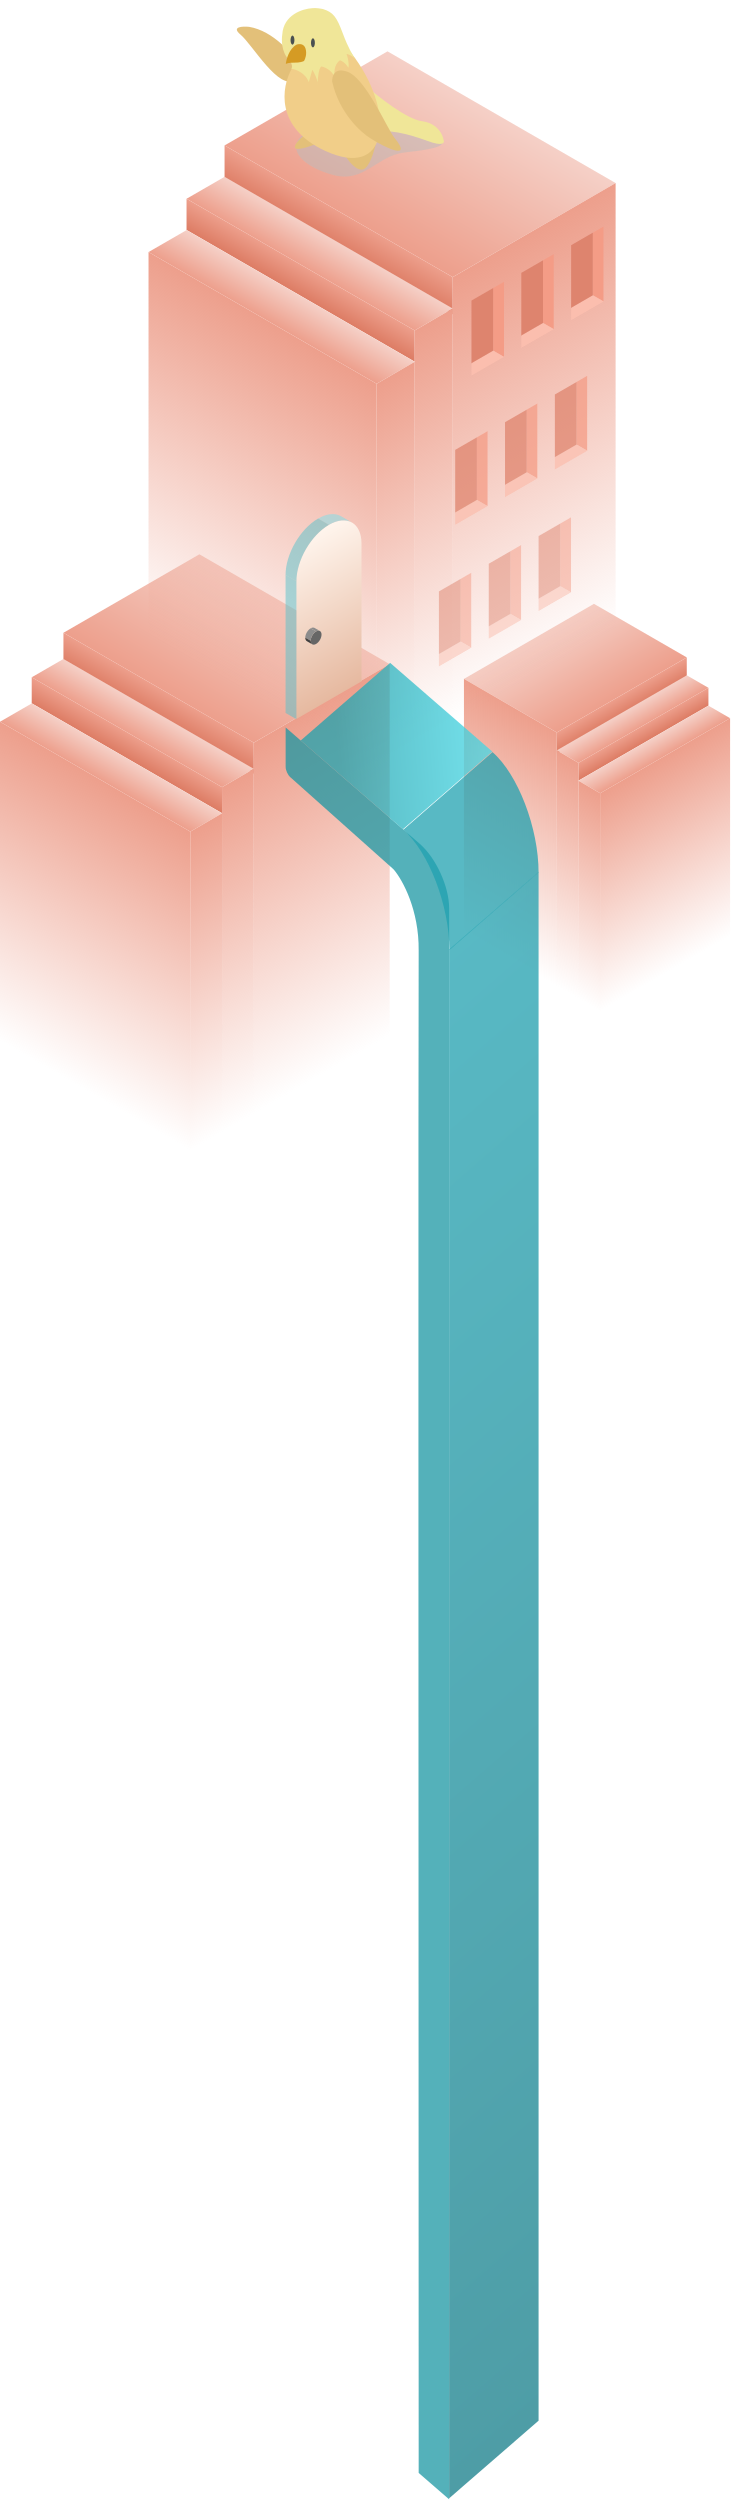
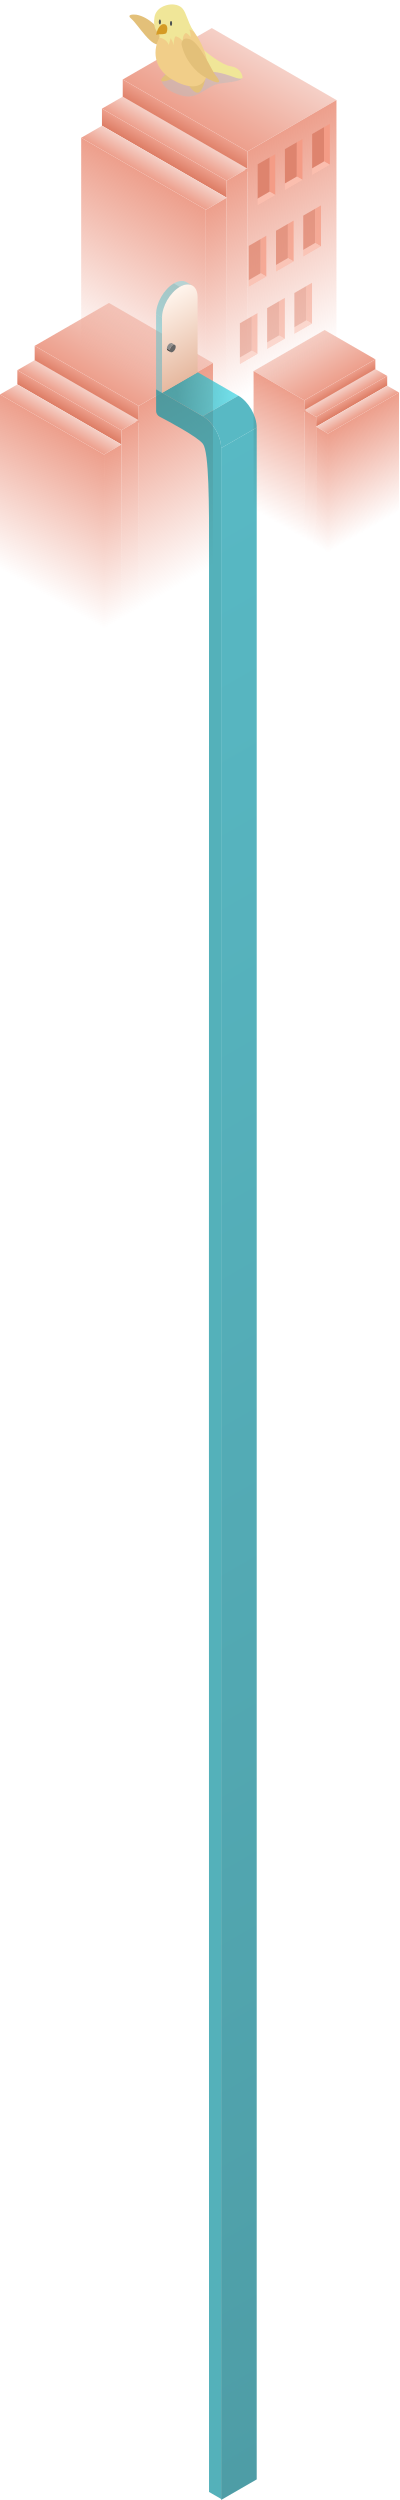
- <svg xmlns="http://www.w3.org/2000/svg" width="583" height="1996" viewBox="0 0 583 1996" fill="none">
-   <rect width="175.452" height="125.323" transform="matrix(0.866025 0.5 -0.866025 0.5 159.181 442.547)" fill="url(#paint0_linear_2_273)" />
-   <rect width="175.452" height="24.832" transform="matrix(0.866025 0.5 0 1 50.6484 505.208)" fill="url(#paint1_linear_2_273)" />
-   <rect width="125.323" height="296.597" transform="matrix(0.866025 -0.5 0 1 202.594 592.934)" fill="url(#paint2_linear_2_273)" />
-   <rect width="175.452" height="29.242" transform="matrix(0.866025 0.5 -0.866025 0.5 50.6487 526.115)" fill="url(#paint3_linear_2_273)" />
-   <rect width="175.452" height="20.768" transform="matrix(0.866025 0.5 0 1 25.3242 540.736)" fill="url(#paint4_linear_2_273)" />
-   <rect width="29.242" height="275.71" transform="matrix(0.866025 -0.5 0 1 177.27 628.462)" fill="url(#paint5_linear_2_273)" />
-   <rect width="175.452" height="29.242" transform="matrix(0.866025 0.5 -0.866025 0.5 25.3242 561.614)" fill="url(#paint6_linear_2_273)" />
-   <rect width="175.452" height="254.823" transform="matrix(0.866025 0.5 0 1 0 576.236)" fill="url(#paint7_linear_2_273)" />
-   <rect width="29.242" height="254.823" transform="matrix(0.866025 -0.5 0 1 151.946 663.961)" fill="url(#paint8_linear_2_273)" />
-   <rect width="119.823" height="85.588" transform="matrix(-0.866025 0.5 0.866025 0.5 474.192 482.1)" fill="url(#paint9_linear_2_273)" />
-   <rect width="119.823" height="16.959" transform="matrix(-0.866025 0.5 0 1 548.313 524.894)" fill="url(#paint10_linear_2_273)" />
-   <rect width="85.588" height="202.559" transform="matrix(-0.866025 -0.5 0 1 444.543 584.806)" fill="url(#paint11_linear_2_273)" />
-   <rect width="119.823" height="19.971" transform="matrix(-0.866025 0.5 0.866025 0.5 548.313 539.172)" fill="url(#paint12_linear_2_273)" />
-   <rect width="119.823" height="14.183" transform="matrix(-0.866025 0.5 0 1 565.608 549.157)" fill="url(#paint13_linear_2_273)" />
-   <rect width="19.971" height="188.294" transform="matrix(-0.866025 -0.5 0 1 461.838 609.069)" fill="url(#paint14_linear_2_273)" />
-   <rect width="119.823" height="19.971" transform="matrix(-0.866025 0.5 0.866025 0.5 565.608 563.416)" fill="url(#paint15_linear_2_273)" />
-   <rect width="119.823" height="174.029" transform="matrix(-0.866025 0.5 0 1 582.903 573.401)" fill="url(#paint16_linear_2_273)" />
-   <rect width="19.971" height="174.029" transform="matrix(-0.866025 -0.5 0 1 479.133 633.314)" fill="url(#paint17_linear_2_273)" />
-   <rect width="210.3" height="150.214" transform="matrix(0.866025 0.5 -0.866025 0.5 309.381 40.998)" fill="url(#paint18_linear_2_273)" />
-   <rect width="210.3" height="29.764" transform="matrix(0.866025 0.5 0 1 179.292 116.106)" fill="url(#paint19_linear_2_273)" />
-   <rect width="150.214" height="355.507" transform="matrix(0.866025 -0.5 0 1 361.417 221.255)" fill="url(#paint20_linear_2_273)" />
-   <rect width="210.3" height="35.05" transform="matrix(0.866025 0.5 -0.866025 0.5 179.291 141.164)" fill="url(#paint21_linear_2_273)" />
-   <rect width="210.3" height="24.893" transform="matrix(0.866025 0.5 0 1 148.937 158.69)" fill="url(#paint22_linear_2_273)" />
-   <rect width="35.05" height="330.471" transform="matrix(0.866025 -0.5 0 1 331.062 263.839)" fill="url(#paint23_linear_2_273)" />
-   <rect width="210.3" height="35.05" transform="matrix(0.866025 0.5 -0.866025 0.5 148.937 183.715)" fill="url(#paint24_linear_2_273)" />
-   <rect width="210.3" height="305.436" transform="matrix(0.866025 0.5 0 1 118.583 201.24)" fill="url(#paint25_linear_2_273)" />
-   <rect width="35.05" height="305.436" transform="matrix(0.866025 -0.5 0 1 300.708 306.39)" fill="url(#paint26_linear_2_273)" />
-   <mask id="mask0_2_273" style="mask-type:alpha" maskUnits="userSpaceOnUse" x="455" y="180" width="27" height="76">
+ <svg xmlns="http://www.w3.org/2000/svg" width="583" height="3652" viewBox="0 0 583 3652" fill="none">
+   <rect width="175.452" height="125.323" transform="matrix(0.866025 0.5 -0.866025 0.5 159.181 442.547)" fill="url(#paint0_linear_792_1574)" />
+   <rect width="175.452" height="24.832" transform="matrix(0.866025 0.5 0 1 50.6484 505.208)" fill="url(#paint1_linear_792_1574)" />
+   <rect width="125.323" height="296.597" transform="matrix(0.866025 -0.5 0 1 202.594 592.934)" fill="url(#paint2_linear_792_1574)" />
+   <rect width="175.452" height="29.242" transform="matrix(0.866025 0.5 -0.866025 0.5 50.6484 526.115)" fill="url(#paint3_linear_792_1574)" />
+   <rect width="175.452" height="20.768" transform="matrix(0.866025 0.5 0 1 25.3242 540.736)" fill="url(#paint4_linear_792_1574)" />
+   <rect width="29.242" height="275.71" transform="matrix(0.866025 -0.5 0 1 177.27 628.462)" fill="url(#paint5_linear_792_1574)" />
+   <rect width="175.452" height="29.242" transform="matrix(0.866025 0.5 -0.866025 0.5 25.3242 561.614)" fill="url(#paint6_linear_792_1574)" />
+   <rect width="175.452" height="254.823" transform="matrix(0.866025 0.5 0 1 0 576.236)" fill="url(#paint7_linear_792_1574)" />
+   <rect width="29.242" height="254.823" transform="matrix(0.866025 -0.5 0 1 151.946 663.961)" fill="url(#paint8_linear_792_1574)" />
+   <rect width="119.823" height="85.588" transform="matrix(-0.866025 0.5 0.866025 0.5 474.191 482.1)" fill="url(#paint9_linear_792_1574)" />
+   <rect width="119.823" height="16.959" transform="matrix(-0.866025 0.5 0 1 548.313 524.894)" fill="url(#paint10_linear_792_1574)" />
+   <rect width="85.588" height="202.559" transform="matrix(-0.866025 -0.5 0 1 444.543 584.806)" fill="url(#paint11_linear_792_1574)" />
+   <rect width="119.823" height="19.971" transform="matrix(-0.866025 0.5 0.866025 0.5 548.313 539.172)" fill="url(#paint12_linear_792_1574)" />
+   <rect width="119.823" height="14.183" transform="matrix(-0.866025 0.5 0 1 565.608 549.157)" fill="url(#paint13_linear_792_1574)" />
+   <rect width="19.971" height="188.294" transform="matrix(-0.866025 -0.5 0 1 461.838 609.069)" fill="url(#paint14_linear_792_1574)" />
+   <rect width="119.823" height="19.971" transform="matrix(-0.866025 0.5 0.866025 0.5 565.608 563.416)" fill="url(#paint15_linear_792_1574)" />
+   <rect width="119.823" height="174.029" transform="matrix(-0.866025 0.5 0 1 582.903 573.401)" fill="url(#paint16_linear_792_1574)" />
+   <rect width="19.971" height="174.029" transform="matrix(-0.866025 -0.5 0 1 479.133 633.314)" fill="url(#paint17_linear_792_1574)" />
+   <rect width="210.3" height="150.214" transform="matrix(0.866025 0.5 -0.866025 0.5 309.381 40.998)" fill="url(#paint18_linear_792_1574)" />
+   <rect width="210.3" height="29.764" transform="matrix(0.866025 0.5 0 1 179.292 116.106)" fill="url(#paint19_linear_792_1574)" />
+   <rect width="150.214" height="355.507" transform="matrix(0.866025 -0.5 0 1 361.417 221.255)" fill="url(#paint20_linear_792_1574)" />
+   <rect width="210.3" height="35.05" transform="matrix(0.866025 0.5 -0.866025 0.5 179.291 141.164)" fill="url(#paint21_linear_792_1574)" />
+   <rect width="210.3" height="24.893" transform="matrix(0.866025 0.5 0 1 148.937 158.69)" fill="url(#paint22_linear_792_1574)" />
+   <rect width="35.05" height="330.471" transform="matrix(0.866025 -0.5 0 1 331.062 263.839)" fill="url(#paint23_linear_792_1574)" />
+   <rect width="210.3" height="35.05" transform="matrix(0.866025 0.5 -0.866025 0.5 148.937 183.715)" fill="url(#paint24_linear_792_1574)" />
+   <rect width="210.3" height="305.436" transform="matrix(0.866025 0.5 0 1 118.583 201.24)" fill="url(#paint25_linear_792_1574)" />
+   <rect width="35.05" height="305.436" transform="matrix(0.866025 -0.5 0 1 300.708 306.39)" fill="url(#paint26_linear_792_1574)" />
+   <mask id="mask0_792_1574" style="mask-type:alpha" maskUnits="userSpaceOnUse" x="455" y="180" width="27" height="76">
    <rect width="30" height="60" transform="matrix(0.866025 -0.5 0 1 455.99 195.752)" fill="#D9D9D9" />
  </mask>
-   <g mask="url(#mask0_2_273)">
+   <g mask="url(#mask0_792_1574)">
    <rect width="10" height="60" transform="matrix(0.866025 0.5 0 1 473.31 175.752)" fill="#F49C86" />
    <rect width="30" height="10" transform="matrix(0.866025 -0.5 0.866025 0.5 447.33 250.752)" fill="#FBBEAE" />
    <rect width="30" height="60" transform="matrix(0.866025 -0.5 0 1 447.33 190.752)" fill="#DE846E" />
  </g>
-   <mask id="mask1_2_273" style="mask-type:alpha" maskUnits="userSpaceOnUse" x="416" y="202" width="27" height="76">
+   <mask id="mask1_792_1574" style="mask-type:alpha" maskUnits="userSpaceOnUse" x="416" y="202" width="27" height="76">
    <rect width="30" height="60" transform="matrix(0.866025 -0.5 0 1 416.204 217.854)" fill="#D9D9D9" />
  </mask>
-   <g mask="url(#mask1_2_273)">
-     <rect width="10" height="60" transform="matrix(0.866025 0.5 0 1 433.525 197.854)" fill="#F49C86" />
+   <g mask="url(#mask1_792_1574)">
+     <rect width="10" height="60" transform="matrix(0.866025 0.5 0 1 433.524 197.854)" fill="#F49C86" />
    <rect width="30" height="10" transform="matrix(0.866025 -0.5 0.866025 0.5 407.544 272.854)" fill="#FBBEAE" />
    <rect width="30" height="60" transform="matrix(0.866025 -0.5 0 1 407.544 212.854)" fill="#DE846E" />
  </g>
-   <mask id="mask2_2_273" style="mask-type:alpha" maskUnits="userSpaceOnUse" x="376" y="224" width="27" height="76">
+   <mask id="mask2_792_1574" style="mask-type:alpha" maskUnits="userSpaceOnUse" x="376" y="224" width="27" height="76">
    <rect width="30" height="60" transform="matrix(0.866025 -0.5 0 1 376.419 239.957)" fill="#D9D9D9" />
  </mask>
-   <g mask="url(#mask2_2_273)">
-     <rect width="10" height="60" transform="matrix(0.866025 0.5 0 1 393.74 219.957)" fill="#F49C86" />
+   <g mask="url(#mask2_792_1574)">
+     <rect width="10" height="60" transform="matrix(0.866025 0.5 0 1 393.739 219.957)" fill="#F49C86" />
    <rect width="30" height="10" transform="matrix(0.866025 -0.5 0.866025 0.5 367.759 294.957)" fill="#FBBEAE" />
    <rect width="30" height="60" transform="matrix(0.866025 -0.5 0 1 367.759 234.957)" fill="#DE846E" />
  </g>
-   <mask id="mask3_2_273" style="mask-type:alpha" maskUnits="userSpaceOnUse" x="442" y="299" width="27" height="76">
-     <rect width="30" height="60" transform="matrix(0.866025 -0.5 0 1 442.999 314.956)" fill="#D9D9D9" />
-   </mask>
-   <g mask="url(#mask3_2_273)">
+   <mask id="mask3_792_1574" style="mask-type:alpha" maskUnits="userSpaceOnUse" x="442" y="299" width="27" height="76">
+     <rect width="30" height="60" transform="matrix(0.866025 -0.5 0 1 443 314.956)" fill="#D9D9D9" />
+   </mask>
+   <g mask="url(#mask3_792_1574)">
    <rect width="10" height="60" transform="matrix(0.866025 0.5 0 1 460.32 294.956)" fill="#F49C86" fill-opacity="0.75" />
    <rect width="30" height="10" transform="matrix(0.866025 -0.5 0.866025 0.5 434.339 369.956)" fill="#FBBEAE" fill-opacity="0.75" />
    <rect width="30" height="60" transform="matrix(0.866025 -0.5 0 1 434.339 309.956)" fill="#DE846E" fill-opacity="0.75" />
  </g>
-   <mask id="mask4_2_273" style="mask-type:alpha" maskUnits="userSpaceOnUse" x="403" y="322" width="27" height="76">
+   <mask id="mask4_792_1574" style="mask-type:alpha" maskUnits="userSpaceOnUse" x="403" y="322" width="27" height="76">
    <rect width="30" height="60" transform="matrix(0.866025 -0.5 0 1 403.214 337.06)" fill="#D9D9D9" />
  </mask>
-   <g mask="url(#mask4_2_273)">
+   <g mask="url(#mask4_792_1574)">
    <rect width="10" height="60" transform="matrix(0.866025 0.5 0 1 420.534 317.06)" fill="#F49C86" fill-opacity="0.75" />
    <rect width="30" height="10" transform="matrix(0.866025 -0.5 0.866025 0.5 394.554 392.06)" fill="#FBBEAE" fill-opacity="0.75" />
    <rect width="30" height="60" transform="matrix(0.866025 -0.5 0 1 394.554 332.06)" fill="#DE846E" fill-opacity="0.75" />
  </g>
-   <mask id="mask5_2_273" style="mask-type:alpha" maskUnits="userSpaceOnUse" x="363" y="344" width="27" height="76">
-     <rect width="30" height="60" transform="matrix(0.866025 -0.5 0 1 363.428 359.163)" fill="#D9D9D9" />
-   </mask>
-   <g mask="url(#mask5_2_273)">
+   <mask id="mask5_792_1574" style="mask-type:alpha" maskUnits="userSpaceOnUse" x="363" y="344" width="27" height="76">
+     <rect width="30" height="60" transform="matrix(0.866025 -0.5 0 1 363.429 359.163)" fill="#D9D9D9" />
+   </mask>
+   <g mask="url(#mask5_792_1574)">
    <rect width="10" height="60" transform="matrix(0.866025 0.5 0 1 380.749 339.163)" fill="#F49C86" fill-opacity="0.75" />
-     <rect width="30" height="10" transform="matrix(0.866025 -0.5 0.866025 0.5 354.768 414.163)" fill="#FBBEAE" fill-opacity="0.75" />
-     <rect width="30" height="60" transform="matrix(0.866025 -0.5 0 1 354.768 354.163)" fill="#DE846E" fill-opacity="0.75" />
-   </g>
-   <mask id="mask6_2_273" style="mask-type:alpha" maskUnits="userSpaceOnUse" x="430" y="412" width="26" height="76">
+     <rect width="30" height="10" transform="matrix(0.866025 -0.5 0.866025 0.5 354.769 414.163)" fill="#FBBEAE" fill-opacity="0.75" />
+     <rect width="30" height="60" transform="matrix(0.866025 -0.5 0 1 354.769 354.163)" fill="#DE846E" fill-opacity="0.75" />
+   </g>
+   <mask id="mask6_792_1574" style="mask-type:alpha" maskUnits="userSpaceOnUse" x="430" y="412" width="26" height="76">
    <rect width="30" height="60" transform="matrix(0.866025 -0.5 0 1 430.009 427.988)" fill="#D9D9D9" />
  </mask>
-   <g mask="url(#mask6_2_273)">
+   <g mask="url(#mask6_792_1574)">
    <rect width="10" height="60" transform="matrix(0.866025 0.5 0 1 447.329 407.988)" fill="#F49C86" fill-opacity="0.5" />
    <rect width="30" height="10" transform="matrix(0.866025 -0.5 0.866025 0.5 421.349 482.988)" fill="#FBBEAE" fill-opacity="0.5" />
    <rect width="30" height="60" transform="matrix(0.866025 -0.5 0 1 421.349 422.988)" fill="#DE846E" fill-opacity="0.5" />
  </g>
-   <mask id="mask7_2_273" style="mask-type:alpha" maskUnits="userSpaceOnUse" x="390" y="435" width="27" height="76">
-     <rect width="30" height="60" transform="matrix(0.866025 -0.5 0 1 390.223 450.091)" fill="#D9D9D9" />
-   </mask>
-   <g mask="url(#mask7_2_273)">
+   <mask id="mask7_792_1574" style="mask-type:alpha" maskUnits="userSpaceOnUse" x="390" y="435" width="27" height="76">
+     <rect width="30" height="60" transform="matrix(0.866025 -0.5 0 1 390.224 450.091)" fill="#D9D9D9" />
+   </mask>
+   <g mask="url(#mask7_792_1574)">
    <rect width="10" height="60" transform="matrix(0.866025 0.5 0 1 407.544 430.091)" fill="#F49C86" fill-opacity="0.5" />
    <rect width="30" height="10" transform="matrix(0.866025 -0.5 0.866025 0.5 381.563 505.091)" fill="#FBBEAE" fill-opacity="0.5" />
    <rect width="30" height="60" transform="matrix(0.866025 -0.5 0 1 381.563 445.091)" fill="#DE846E" fill-opacity="0.5" />
  </g>
-   <mask id="mask8_2_273" style="mask-type:alpha" maskUnits="userSpaceOnUse" x="350" y="457" width="27" height="76">
+   <mask id="mask8_792_1574" style="mask-type:alpha" maskUnits="userSpaceOnUse" x="350" y="457" width="27" height="76">
    <rect width="30" height="60" transform="matrix(0.866025 -0.5 0 1 350.438 472.193)" fill="#D9D9D9" />
  </mask>
-   <g mask="url(#mask8_2_273)">
-     <rect width="10" height="60" transform="matrix(0.866025 0.5 0 1 367.759 452.193)" fill="#F49C86" fill-opacity="0.5" />
+   <g mask="url(#mask8_792_1574)">
+     <rect width="10" height="60" transform="matrix(0.866025 0.5 0 1 367.758 452.193)" fill="#F49C86" fill-opacity="0.5" />
    <rect width="30" height="10" transform="matrix(0.866025 -0.5 0.866025 0.5 341.778 527.193)" fill="#FBBEAE" fill-opacity="0.5" />
    <rect width="30" height="60" transform="matrix(0.866025 -0.5 0 1 341.778 467.193)" fill="#DE846E" fill-opacity="0.5" />
  </g>
-   <path d="M335.18 673.75L239.581 590.781L228.057 580.776L228.058 612.279C228.058 615.005 229.706 618.659 231.764 620.495L313.85 693.74C314.095 693.959 314.334 694.2 314.573 694.485C321.501 702.769 334.604 726.522 334.267 758.957C333.924 791.954 334.124 1582.99 334.267 1974.38L358.593 1995.49V725.069C358.593 707.948 348.111 684.972 335.18 673.75Z" fill="#1B97A3" fill-opacity="0.75" />
-   <rect width="94.549" height="1236.53" transform="matrix(0.755236 -0.655453 0 1 358.593 758.108)" fill="url(#paint27_linear_2_273)" fill-opacity="0.75" />
-   <rect width="108.079" height="94.549" transform="matrix(0.755236 0.655453 -0.755236 0.655453 311.481 529.237)" fill="url(#paint28_linear_2_273)" fill-opacity="0.75" />
-   <path d="M358.791 758.495C358.791 723.134 342.319 680.136 322 662.456L393.209 600.495C413.528 618.175 430 661.173 430 696.534L358.791 758.495Z" fill="#20A1B0" fill-opacity="0.75" />
-   <path d="M288.622 434C288.622 417.431 276.99 410.716 262.641 419V419C248.292 427.284 236.66 447.431 236.66 464V574L288.622 544V434Z" fill="url(#paint29_linear_2_273)" />
+   <path d="M296.198 608.042L236.443 573.542L228.057 568.691V600.699C228.057 603.575 230.125 607.059 232.614 608.359C246.717 615.728 289.148 638.424 296.5 648.5C305.344 660.621 305.593 736.054 305.344 813.347C305.094 890.64 305.24 2730.16 305.344 3640.25L323.045 3650.47V654.542C323.045 637.422 311.026 616.603 296.198 608.042Z" fill="#1B97A3" fill-opacity="0.75" />
+   <rect width="60" height="2997.36" transform="matrix(0.866025 -0.5 0 1 323.045 654.535)" fill="url(#paint27_linear_792_1574)" fill-opacity="0.75" />
+   <rect width="68.586" height="60" transform="matrix(0.866025 0.5 -0.866025 0.5 288.763 543.742)" fill="url(#paint28_linear_792_1574)" fill-opacity="0.75" />
+   <path d="M323.046 654.535C323.046 637.414 311.026 616.596 296.199 608.035L348.16 578.035C362.987 586.596 375.007 607.414 375.007 624.535L323.046 654.535Z" fill="#20A1B0" fill-opacity="0.75" />
+   <path d="M288.622 434C288.622 417.431 276.99 410.716 262.641 419V419C248.292 427.284 236.66 447.431 236.66 464V574L288.622 544V434Z" fill="url(#paint29_linear_792_1574)" />
  <rect width="10" height="110.237" transform="matrix(-0.866025 -0.5 0 1 236.66 464)" fill="#55C2CD" fill-opacity="0.5" />
-   <path d="M281.012 417.181C275.939 414.252 269.29 415.162 262.641 419L253.981 414C260.63 410.162 267.279 409.252 272.352 412.181L281.012 417.181Z" fill="#7BE0EC" fill-opacity="0.5" />
-   <path d="M236.66 464C236.66 447.431 248.292 427.284 262.641 419L253.981 414C239.632 422.284 228 442.431 228 459L236.66 464Z" fill="#55C2CD" fill-opacity="0.5" />
+   <path d="M281.012 417.181C275.939 414.252 269.29 415.162 262.641 419L253.98 414C260.629 410.162 267.278 409.252 272.351 412.181L281.012 417.181Z" fill="#7BE0EC" fill-opacity="0.5" />
+   <path d="M236.66 464C236.66 447.431 248.292 427.284 262.641 419L253.98 414C239.632 422.284 228 442.431 228 459L236.66 464Z" fill="#55C2CD" fill-opacity="0.5" />
  <circle cx="5" cy="5" r="5" transform="matrix(-0.866025 0.5 0 1 256.713 501.619)" fill="#666666" />
-   <path d="M255.445 503.816C254.6 503.328 253.491 503.479 252.383 504.119L248.053 501.619C249.161 500.979 250.269 500.828 251.115 501.316L255.445 503.816Z" fill="#8C8C8C" />
+   <path d="M255.445 503.816C254.6 503.328 253.492 503.479 252.383 504.119L248.053 501.619C249.162 500.979 250.27 500.828 251.115 501.316L255.445 503.816Z" fill="#8C8C8C" />
  <path d="M248.053 511.619C248.053 508.858 249.992 505.5 252.383 504.119L248.053 501.619C245.662 503 243.723 506.358 243.723 509.119L248.053 511.619Z" fill="#8C8C8C" />
  <path d="M249.321 514.422C248.476 513.934 248.053 512.899 248.053 511.619L243.723 509.119C243.723 510.399 244.146 511.434 244.991 511.922L249.321 514.422Z" fill="#404040" />
-   <path d="M323.162 121.717C300.872 124.173 290.943 146.369 266.229 139.764C241.515 133.159 229.818 119.458 240.101 109.163C250.385 98.868 284.529 82.784 309.243 89.39C311.431 97.535 347.003 103.59 349.652 109.163C359.304 116.024 349.652 118.799 323.162 121.717Z" fill="#BCBCBC" fill-opacity="0.5" />
-   <path d="M337.008 96.796C324.812 95.22 302.121 77.354 292.301 68.618C293.157 82.721 296.155 110.071 301.293 106.645C307.717 102.363 325.702 106.731 341.376 112.554C353.914 117.214 355.107 113.925 354.137 111.698C353.509 107.387 349.204 98.371 337.008 96.796Z" fill="#F0E698" />
+   <path d="M323.161 121.717C300.872 124.173 290.942 146.369 266.229 139.764C241.515 133.159 229.817 119.458 240.101 109.163C250.385 98.868 284.529 82.784 309.243 89.39C311.431 97.535 347.002 103.59 349.652 109.163C359.304 116.024 349.652 118.799 323.161 121.717Z" fill="#BCBCBC" fill-opacity="0.5" />
+   <path d="M337.008 96.796C324.812 95.22 302.122 77.354 292.301 68.618C293.157 82.721 296.155 110.071 301.294 106.645C307.717 102.363 325.703 106.731 341.376 112.554C353.914 117.214 355.108 113.925 354.137 111.698C353.509 107.387 349.204 98.371 337.008 96.796Z" fill="#F0E698" />
  <path d="M289.644 135.311C284.295 136.621 277.722 127.957 275.105 123.461L300.214 113.826C298.92 120.441 294.994 134 289.644 135.311Z" fill="#E3C079" />
  <path d="M235.548 117.983C234.32 115.432 240.536 109.89 243.797 107.439L252 115.007C247.028 117.062 236.775 120.534 235.548 117.983Z" fill="#E3C079" />
-   <path d="M239.258 52.207C243.698 58.402 238.548 62.354 235.418 63.555C222.99 73.147 201.474 35.51 191.992 27.61C184.406 21.291 193.509 20.865 199.008 21.441C218.233 24.716 233.852 43.316 239.258 52.207Z" fill="#E3C079" />
-   <path d="M259.644 120.454C219.226 101.844 224.89 69.185 232.774 55.181C239.415 37.869 258.94 12.009 283.916 47.065C315.135 90.886 310.167 143.716 259.644 120.454Z" fill="#F1CE89" />
-   <path d="M225.361 27.547C226.317 11.744 241.738 6.952 249.33 6.532C252.121 6.185 256.215 6.863 257.913 7.246C266.042 9.833 268.748 13.312 273.758 26.842C277.934 38.116 281.766 44.485 283.873 47.188C284.228 47.555 284.578 47.951 284.918 48.379C284.646 48.122 284.294 47.728 283.873 47.188C281.093 44.316 277.986 43.241 276.651 43.065C278.674 48.683 278.511 52.741 278.176 54.067C275.656 49.984 272.619 48.412 271.416 48.136C266.326 51.822 266.67 58.805 267.478 61.836C264.717 55.669 258.96 53.418 256.427 53.063C254.353 54.902 253.739 62.459 253.617 66.033C253.675 66.465 253.698 66.872 253.68 67.245C253.617 68.591 253.557 67.798 253.617 66.033C253.176 62.696 250.709 57.875 249.385 55.656L246.544 65.543C243.711 58.069 236.114 55.34 232.67 54.909C234.189 52.156 231.616 48.581 230.14 47.138C224.683 41.175 224.68 31.593 225.361 27.547Z" fill="#F0E698" />
+   <path d="M239.258 52.207C243.698 58.402 238.548 62.354 235.418 63.555C222.99 73.147 201.474 35.51 191.992 27.61C184.406 21.291 193.509 20.864 199.008 21.441C218.233 24.716 233.852 43.316 239.258 52.207Z" fill="#E3C079" />
+   <path d="M259.644 120.454C219.226 101.844 224.89 69.185 232.774 55.181C239.415 37.869 258.94 12.009 283.916 47.065C315.136 90.886 310.167 143.716 259.644 120.454Z" fill="#F1CE89" />
+   <path d="M225.36 27.547C226.317 11.744 241.738 6.952 249.329 6.532C252.12 6.185 256.214 6.863 257.913 7.246C266.042 9.833 268.748 13.312 273.758 26.842C277.933 38.116 281.766 44.485 283.872 47.188C284.228 47.555 284.578 47.951 284.918 48.379C284.646 48.122 284.294 47.728 283.872 47.188C281.093 44.316 277.985 43.241 276.651 43.065C278.674 48.683 278.511 52.741 278.176 54.067C275.655 49.984 272.619 48.412 271.415 48.136C266.326 51.822 266.67 58.805 267.478 61.836C264.717 55.669 258.96 53.418 256.427 53.063C254.353 54.902 253.739 62.459 253.617 66.033C253.674 66.465 253.698 66.872 253.68 67.245C253.617 68.591 253.557 67.798 253.617 66.033C253.176 62.696 250.709 57.875 249.385 55.656L246.543 65.543C243.711 58.069 236.114 55.34 232.669 54.909C234.188 52.156 231.616 48.581 230.14 47.138C224.682 41.175 224.68 31.593 225.36 27.547Z" fill="#F0E698" />
  <ellipse cx="2.382" cy="3.144" rx="2.382" ry="3.144" transform="matrix(0.539632 0.841901 -0.27624 0.961089 249.43 29.1738)" fill="#4A5051" />
  <ellipse cx="2.382" cy="3.144" rx="2.382" ry="3.144" transform="matrix(0.539632 0.841901 -0.27624 0.961089 233.104 27.001)" fill="#4A5051" />
-   <path d="M243.949 38.802C242.673 34.573 238.624 34.935 236.758 35.645C230.849 38.867 228.585 47.285 228.192 51.091C228.666 50.708 230.698 49.958 235.04 50.023C239.382 50.087 241.99 49.139 242.751 48.657C243.682 47.134 245.225 43.031 243.949 38.802Z" fill="#D59B24" />
+   <path d="M243.949 38.802C242.673 34.573 238.624 34.935 236.759 35.645C230.849 38.867 228.586 47.285 228.192 51.091C228.666 50.708 230.698 49.958 235.04 50.023C239.382 50.087 241.99 49.139 242.751 48.657C243.682 47.134 245.225 43.03 243.949 38.802Z" fill="#D59B24" />
  <path d="M275.936 56.849C266.842 54.108 264.993 61.23 265.205 65.133C270.717 90.02 288.046 105.815 296.022 110.602C308.21 118.472 329.771 128.131 315.05 110.206C309.015 102.858 291.181 60.119 275.936 56.849Z" fill="#E3C079" />
  <defs>
-     <linearGradient id="paint0_linear_2_273" x1="87.726" y1="0" x2="87.726" y2="125.323" gradientUnits="userSpaceOnUse">
-       <stop stop-color="#F5D0C7" />
-       <stop offset="1" stop-color="#ED9F8C" />
-     </linearGradient>
-     <linearGradient id="paint1_linear_2_273" x1="87.726" y1="0" x2="87.726" y2="24.832" gradientUnits="userSpaceOnUse">
-       <stop stop-color="#ED9F8C" />
-       <stop offset="1" stop-color="#DD7C64" />
-     </linearGradient>
-     <linearGradient id="paint2_linear_2_273" x1="62.661" y1="0" x2="62.661" y2="296.597" gradientUnits="userSpaceOnUse">
-       <stop stop-color="#ED9F8C" />
-       <stop offset="1" stop-color="#ED9F8C" stop-opacity="0" />
-     </linearGradient>
-     <linearGradient id="paint3_linear_2_273" x1="87.726" y1="0" x2="87.726" y2="29.242" gradientUnits="userSpaceOnUse">
-       <stop stop-color="#F5D0C7" />
-       <stop offset="1" stop-color="#ED9F8C" />
-     </linearGradient>
-     <linearGradient id="paint4_linear_2_273" x1="87.726" y1="0" x2="87.726" y2="20.768" gradientUnits="userSpaceOnUse">
-       <stop stop-color="#ED9F8C" />
-       <stop offset="1" stop-color="#DD7C64" />
-     </linearGradient>
-     <linearGradient id="paint5_linear_2_273" x1="14.621" y1="0" x2="14.621" y2="275.71" gradientUnits="userSpaceOnUse">
-       <stop stop-color="#ED9F8C" />
-       <stop offset="1" stop-color="#ED9F8C" stop-opacity="0" />
-     </linearGradient>
-     <linearGradient id="paint6_linear_2_273" x1="87.726" y1="0" x2="87.726" y2="29.242" gradientUnits="userSpaceOnUse">
-       <stop stop-color="#F5D0C7" />
-       <stop offset="1" stop-color="#ED9F8C" />
-     </linearGradient>
-     <linearGradient id="paint7_linear_2_273" x1="87.726" y1="0" x2="87.726" y2="254.823" gradientUnits="userSpaceOnUse">
-       <stop stop-color="#ED9F8C" />
-       <stop offset="1" stop-color="#ED9F8C" stop-opacity="0" />
-     </linearGradient>
-     <linearGradient id="paint8_linear_2_273" x1="14.621" y1="0" x2="14.621" y2="254.823" gradientUnits="userSpaceOnUse">
-       <stop stop-color="#ED9F8C" />
-       <stop offset="1" stop-color="#ED9F8C" stop-opacity="0" />
-     </linearGradient>
-     <linearGradient id="paint9_linear_2_273" x1="59.912" y1="0" x2="59.912" y2="85.588" gradientUnits="userSpaceOnUse">
-       <stop stop-color="#F5D0C7" />
-       <stop offset="1" stop-color="#ED9F8C" />
-     </linearGradient>
-     <linearGradient id="paint10_linear_2_273" x1="59.912" y1="0" x2="59.912" y2="16.959" gradientUnits="userSpaceOnUse">
-       <stop stop-color="#ED9F8C" />
-       <stop offset="1" stop-color="#DD7C64" />
-     </linearGradient>
-     <linearGradient id="paint11_linear_2_273" x1="42.794" y1="0" x2="42.794" y2="202.559" gradientUnits="userSpaceOnUse">
-       <stop stop-color="#ED9F8C" />
-       <stop offset="1" stop-color="#ED9F8C" stop-opacity="0" />
-     </linearGradient>
-     <linearGradient id="paint12_linear_2_273" x1="59.912" y1="0" x2="59.912" y2="19.971" gradientUnits="userSpaceOnUse">
-       <stop stop-color="#F5D0C7" />
-       <stop offset="1" stop-color="#ED9F8C" />
-     </linearGradient>
-     <linearGradient id="paint13_linear_2_273" x1="59.912" y1="0" x2="59.912" y2="14.183" gradientUnits="userSpaceOnUse">
-       <stop stop-color="#ED9F8C" />
-       <stop offset="1" stop-color="#DD7C64" />
-     </linearGradient>
-     <linearGradient id="paint14_linear_2_273" x1="9.985" y1="0" x2="9.985" y2="188.294" gradientUnits="userSpaceOnUse">
-       <stop stop-color="#ED9F8C" />
-       <stop offset="1" stop-color="#ED9F8C" stop-opacity="0" />
-     </linearGradient>
-     <linearGradient id="paint15_linear_2_273" x1="59.912" y1="0" x2="59.912" y2="19.971" gradientUnits="userSpaceOnUse">
-       <stop stop-color="#F5D0C7" />
-       <stop offset="1" stop-color="#ED9F8C" />
-     </linearGradient>
-     <linearGradient id="paint16_linear_2_273" x1="59.912" y1="0" x2="59.912" y2="174.029" gradientUnits="userSpaceOnUse">
-       <stop stop-color="#ED9F8C" />
-       <stop offset="1" stop-color="#ED9F8C" stop-opacity="0" />
-     </linearGradient>
-     <linearGradient id="paint17_linear_2_273" x1="9.985" y1="0" x2="9.985" y2="174.029" gradientUnits="userSpaceOnUse">
-       <stop stop-color="#ED9F8C" />
-       <stop offset="1" stop-color="#ED9F8C" stop-opacity="0" />
-     </linearGradient>
-     <linearGradient id="paint18_linear_2_273" x1="105.15" y1="0" x2="105.15" y2="150.214" gradientUnits="userSpaceOnUse">
-       <stop stop-color="#F5D0C7" />
-       <stop offset="1" stop-color="#ED9F8C" />
-     </linearGradient>
-     <linearGradient id="paint19_linear_2_273" x1="105.15" y1="0" x2="105.15" y2="29.764" gradientUnits="userSpaceOnUse">
-       <stop stop-color="#ED9F8C" />
-       <stop offset="1" stop-color="#DD7C64" />
-     </linearGradient>
-     <linearGradient id="paint20_linear_2_273" x1="75.107" y1="0" x2="75.107" y2="355.507" gradientUnits="userSpaceOnUse">
-       <stop stop-color="#ED9F8C" />
-       <stop offset="1" stop-color="#ED9F8C" stop-opacity="0" />
-     </linearGradient>
-     <linearGradient id="paint21_linear_2_273" x1="105.15" y1="0" x2="105.15" y2="35.05" gradientUnits="userSpaceOnUse">
-       <stop stop-color="#F5D0C7" />
-       <stop offset="1" stop-color="#ED9F8C" />
-     </linearGradient>
-     <linearGradient id="paint22_linear_2_273" x1="105.15" y1="0" x2="105.15" y2="24.893" gradientUnits="userSpaceOnUse">
-       <stop stop-color="#ED9F8C" />
-       <stop offset="1" stop-color="#DD7C64" />
-     </linearGradient>
-     <linearGradient id="paint23_linear_2_273" x1="17.525" y1="0" x2="17.525" y2="330.471" gradientUnits="userSpaceOnUse">
-       <stop stop-color="#ED9F8C" />
-       <stop offset="1" stop-color="#ED9F8C" stop-opacity="0" />
-     </linearGradient>
-     <linearGradient id="paint24_linear_2_273" x1="105.15" y1="0" x2="105.15" y2="35.05" gradientUnits="userSpaceOnUse">
-       <stop stop-color="#F5D0C7" />
-       <stop offset="1" stop-color="#ED9F8C" />
-     </linearGradient>
-     <linearGradient id="paint25_linear_2_273" x1="105.15" y1="0" x2="105.15" y2="305.436" gradientUnits="userSpaceOnUse">
-       <stop stop-color="#ED9F8C" />
-       <stop offset="1" stop-color="#ED9F8C" stop-opacity="0" />
-     </linearGradient>
-     <linearGradient id="paint26_linear_2_273" x1="17.525" y1="0" x2="17.525" y2="305.436" gradientUnits="userSpaceOnUse">
-       <stop stop-color="#ED9F8C" />
-       <stop offset="1" stop-color="#ED9F8C" stop-opacity="0" />
-     </linearGradient>
-     <linearGradient id="paint27_linear_2_273" x1="47.275" y1="0" x2="47.275" y2="1236.53" gradientUnits="userSpaceOnUse">
+     <linearGradient id="paint0_linear_792_1574" x1="87.726" y1="0" x2="87.726" y2="125.323" gradientUnits="userSpaceOnUse">
+       <stop stop-color="#F5D0C7" />
+       <stop offset="1" stop-color="#ED9F8C" />
+     </linearGradient>
+     <linearGradient id="paint1_linear_792_1574" x1="87.726" y1="0" x2="87.726" y2="24.832" gradientUnits="userSpaceOnUse">
+       <stop stop-color="#ED9F8C" />
+       <stop offset="1" stop-color="#DD7C64" />
+     </linearGradient>
+     <linearGradient id="paint2_linear_792_1574" x1="62.661" y1="0" x2="62.661" y2="296.597" gradientUnits="userSpaceOnUse">
+       <stop stop-color="#ED9F8C" />
+       <stop offset="1" stop-color="#ED9F8C" stop-opacity="0" />
+     </linearGradient>
+     <linearGradient id="paint3_linear_792_1574" x1="87.726" y1="0" x2="87.726" y2="29.242" gradientUnits="userSpaceOnUse">
+       <stop stop-color="#F5D0C7" />
+       <stop offset="1" stop-color="#ED9F8C" />
+     </linearGradient>
+     <linearGradient id="paint4_linear_792_1574" x1="87.726" y1="0" x2="87.726" y2="20.768" gradientUnits="userSpaceOnUse">
+       <stop stop-color="#ED9F8C" />
+       <stop offset="1" stop-color="#DD7C64" />
+     </linearGradient>
+     <linearGradient id="paint5_linear_792_1574" x1="14.621" y1="0" x2="14.621" y2="275.71" gradientUnits="userSpaceOnUse">
+       <stop stop-color="#ED9F8C" />
+       <stop offset="1" stop-color="#ED9F8C" stop-opacity="0" />
+     </linearGradient>
+     <linearGradient id="paint6_linear_792_1574" x1="87.726" y1="0" x2="87.726" y2="29.242" gradientUnits="userSpaceOnUse">
+       <stop stop-color="#F5D0C7" />
+       <stop offset="1" stop-color="#ED9F8C" />
+     </linearGradient>
+     <linearGradient id="paint7_linear_792_1574" x1="87.726" y1="0" x2="87.726" y2="254.823" gradientUnits="userSpaceOnUse">
+       <stop stop-color="#ED9F8C" />
+       <stop offset="1" stop-color="#ED9F8C" stop-opacity="0" />
+     </linearGradient>
+     <linearGradient id="paint8_linear_792_1574" x1="14.621" y1="0" x2="14.621" y2="254.823" gradientUnits="userSpaceOnUse">
+       <stop stop-color="#ED9F8C" />
+       <stop offset="1" stop-color="#ED9F8C" stop-opacity="0" />
+     </linearGradient>
+     <linearGradient id="paint9_linear_792_1574" x1="59.912" y1="0" x2="59.912" y2="85.588" gradientUnits="userSpaceOnUse">
+       <stop stop-color="#F5D0C7" />
+       <stop offset="1" stop-color="#ED9F8C" />
+     </linearGradient>
+     <linearGradient id="paint10_linear_792_1574" x1="59.912" y1="0" x2="59.912" y2="16.959" gradientUnits="userSpaceOnUse">
+       <stop stop-color="#ED9F8C" />
+       <stop offset="1" stop-color="#DD7C64" />
+     </linearGradient>
+     <linearGradient id="paint11_linear_792_1574" x1="42.794" y1="0" x2="42.794" y2="202.559" gradientUnits="userSpaceOnUse">
+       <stop stop-color="#ED9F8C" />
+       <stop offset="1" stop-color="#ED9F8C" stop-opacity="0" />
+     </linearGradient>
+     <linearGradient id="paint12_linear_792_1574" x1="59.912" y1="0" x2="59.912" y2="19.971" gradientUnits="userSpaceOnUse">
+       <stop stop-color="#F5D0C7" />
+       <stop offset="1" stop-color="#ED9F8C" />
+     </linearGradient>
+     <linearGradient id="paint13_linear_792_1574" x1="59.912" y1="0" x2="59.912" y2="14.183" gradientUnits="userSpaceOnUse">
+       <stop stop-color="#ED9F8C" />
+       <stop offset="1" stop-color="#DD7C64" />
+     </linearGradient>
+     <linearGradient id="paint14_linear_792_1574" x1="9.985" y1="0" x2="9.985" y2="188.294" gradientUnits="userSpaceOnUse">
+       <stop stop-color="#ED9F8C" />
+       <stop offset="1" stop-color="#ED9F8C" stop-opacity="0" />
+     </linearGradient>
+     <linearGradient id="paint15_linear_792_1574" x1="59.912" y1="0" x2="59.912" y2="19.971" gradientUnits="userSpaceOnUse">
+       <stop stop-color="#F5D0C7" />
+       <stop offset="1" stop-color="#ED9F8C" />
+     </linearGradient>
+     <linearGradient id="paint16_linear_792_1574" x1="59.912" y1="0" x2="59.912" y2="174.029" gradientUnits="userSpaceOnUse">
+       <stop stop-color="#ED9F8C" />
+       <stop offset="1" stop-color="#ED9F8C" stop-opacity="0" />
+     </linearGradient>
+     <linearGradient id="paint17_linear_792_1574" x1="9.985" y1="0" x2="9.985" y2="174.029" gradientUnits="userSpaceOnUse">
+       <stop stop-color="#ED9F8C" />
+       <stop offset="1" stop-color="#ED9F8C" stop-opacity="0" />
+     </linearGradient>
+     <linearGradient id="paint18_linear_792_1574" x1="105.15" y1="0" x2="105.15" y2="150.214" gradientUnits="userSpaceOnUse">
+       <stop stop-color="#F5D0C7" />
+       <stop offset="1" stop-color="#ED9F8C" />
+     </linearGradient>
+     <linearGradient id="paint19_linear_792_1574" x1="105.15" y1="0" x2="105.15" y2="29.764" gradientUnits="userSpaceOnUse">
+       <stop stop-color="#ED9F8C" />
+       <stop offset="1" stop-color="#DD7C64" />
+     </linearGradient>
+     <linearGradient id="paint20_linear_792_1574" x1="75.107" y1="0" x2="75.107" y2="355.507" gradientUnits="userSpaceOnUse">
+       <stop stop-color="#ED9F8C" />
+       <stop offset="1" stop-color="#ED9F8C" stop-opacity="0" />
+     </linearGradient>
+     <linearGradient id="paint21_linear_792_1574" x1="105.15" y1="0" x2="105.15" y2="35.05" gradientUnits="userSpaceOnUse">
+       <stop stop-color="#F5D0C7" />
+       <stop offset="1" stop-color="#ED9F8C" />
+     </linearGradient>
+     <linearGradient id="paint22_linear_792_1574" x1="105.15" y1="0" x2="105.15" y2="24.893" gradientUnits="userSpaceOnUse">
+       <stop stop-color="#ED9F8C" />
+       <stop offset="1" stop-color="#DD7C64" />
+     </linearGradient>
+     <linearGradient id="paint23_linear_792_1574" x1="17.525" y1="0" x2="17.525" y2="330.471" gradientUnits="userSpaceOnUse">
+       <stop stop-color="#ED9F8C" />
+       <stop offset="1" stop-color="#ED9F8C" stop-opacity="0" />
+     </linearGradient>
+     <linearGradient id="paint24_linear_792_1574" x1="105.15" y1="0" x2="105.15" y2="35.05" gradientUnits="userSpaceOnUse">
+       <stop stop-color="#F5D0C7" />
+       <stop offset="1" stop-color="#ED9F8C" />
+     </linearGradient>
+     <linearGradient id="paint25_linear_792_1574" x1="105.15" y1="0" x2="105.15" y2="305.436" gradientUnits="userSpaceOnUse">
+       <stop stop-color="#ED9F8C" />
+       <stop offset="1" stop-color="#ED9F8C" stop-opacity="0" />
+     </linearGradient>
+     <linearGradient id="paint26_linear_792_1574" x1="17.525" y1="0" x2="17.525" y2="305.436" gradientUnits="userSpaceOnUse">
+       <stop stop-color="#ED9F8C" />
+       <stop offset="1" stop-color="#ED9F8C" stop-opacity="0" />
+     </linearGradient>
+     <linearGradient id="paint27_linear_792_1574" x1="30" y1="0" x2="30" y2="2997.36" gradientUnits="userSpaceOnUse">
      <stop stop-color="#20A1B0" />
      <stop offset="1" stop-color="#137C88" />
    </linearGradient>
-     <linearGradient id="paint28_linear_2_273" x1="-12.208" y1="47.944" x2="61.247" y2="-37.06" gradientUnits="userSpaceOnUse">
+     <linearGradient id="paint28_linear_792_1574" x1="-7.747" y1="30.425" x2="38.867" y2="-23.518" gradientUnits="userSpaceOnUse">
      <stop stop-color="#1EA1AD" />
      <stop offset="1" stop-color="#45D7E5" />
    </linearGradient>
-     <linearGradient id="paint29_linear_2_273" x1="262.641" y1="419" x2="323.263" y2="524" gradientUnits="userSpaceOnUse">
+     <linearGradient id="paint29_linear_792_1574" x1="262.641" y1="419" x2="323.263" y2="524" gradientUnits="userSpaceOnUse">
      <stop stop-color="#FFF5ED" />
      <stop offset="1" stop-color="#E6B9A0" />
    </linearGradient>
  </defs>
</svg>
